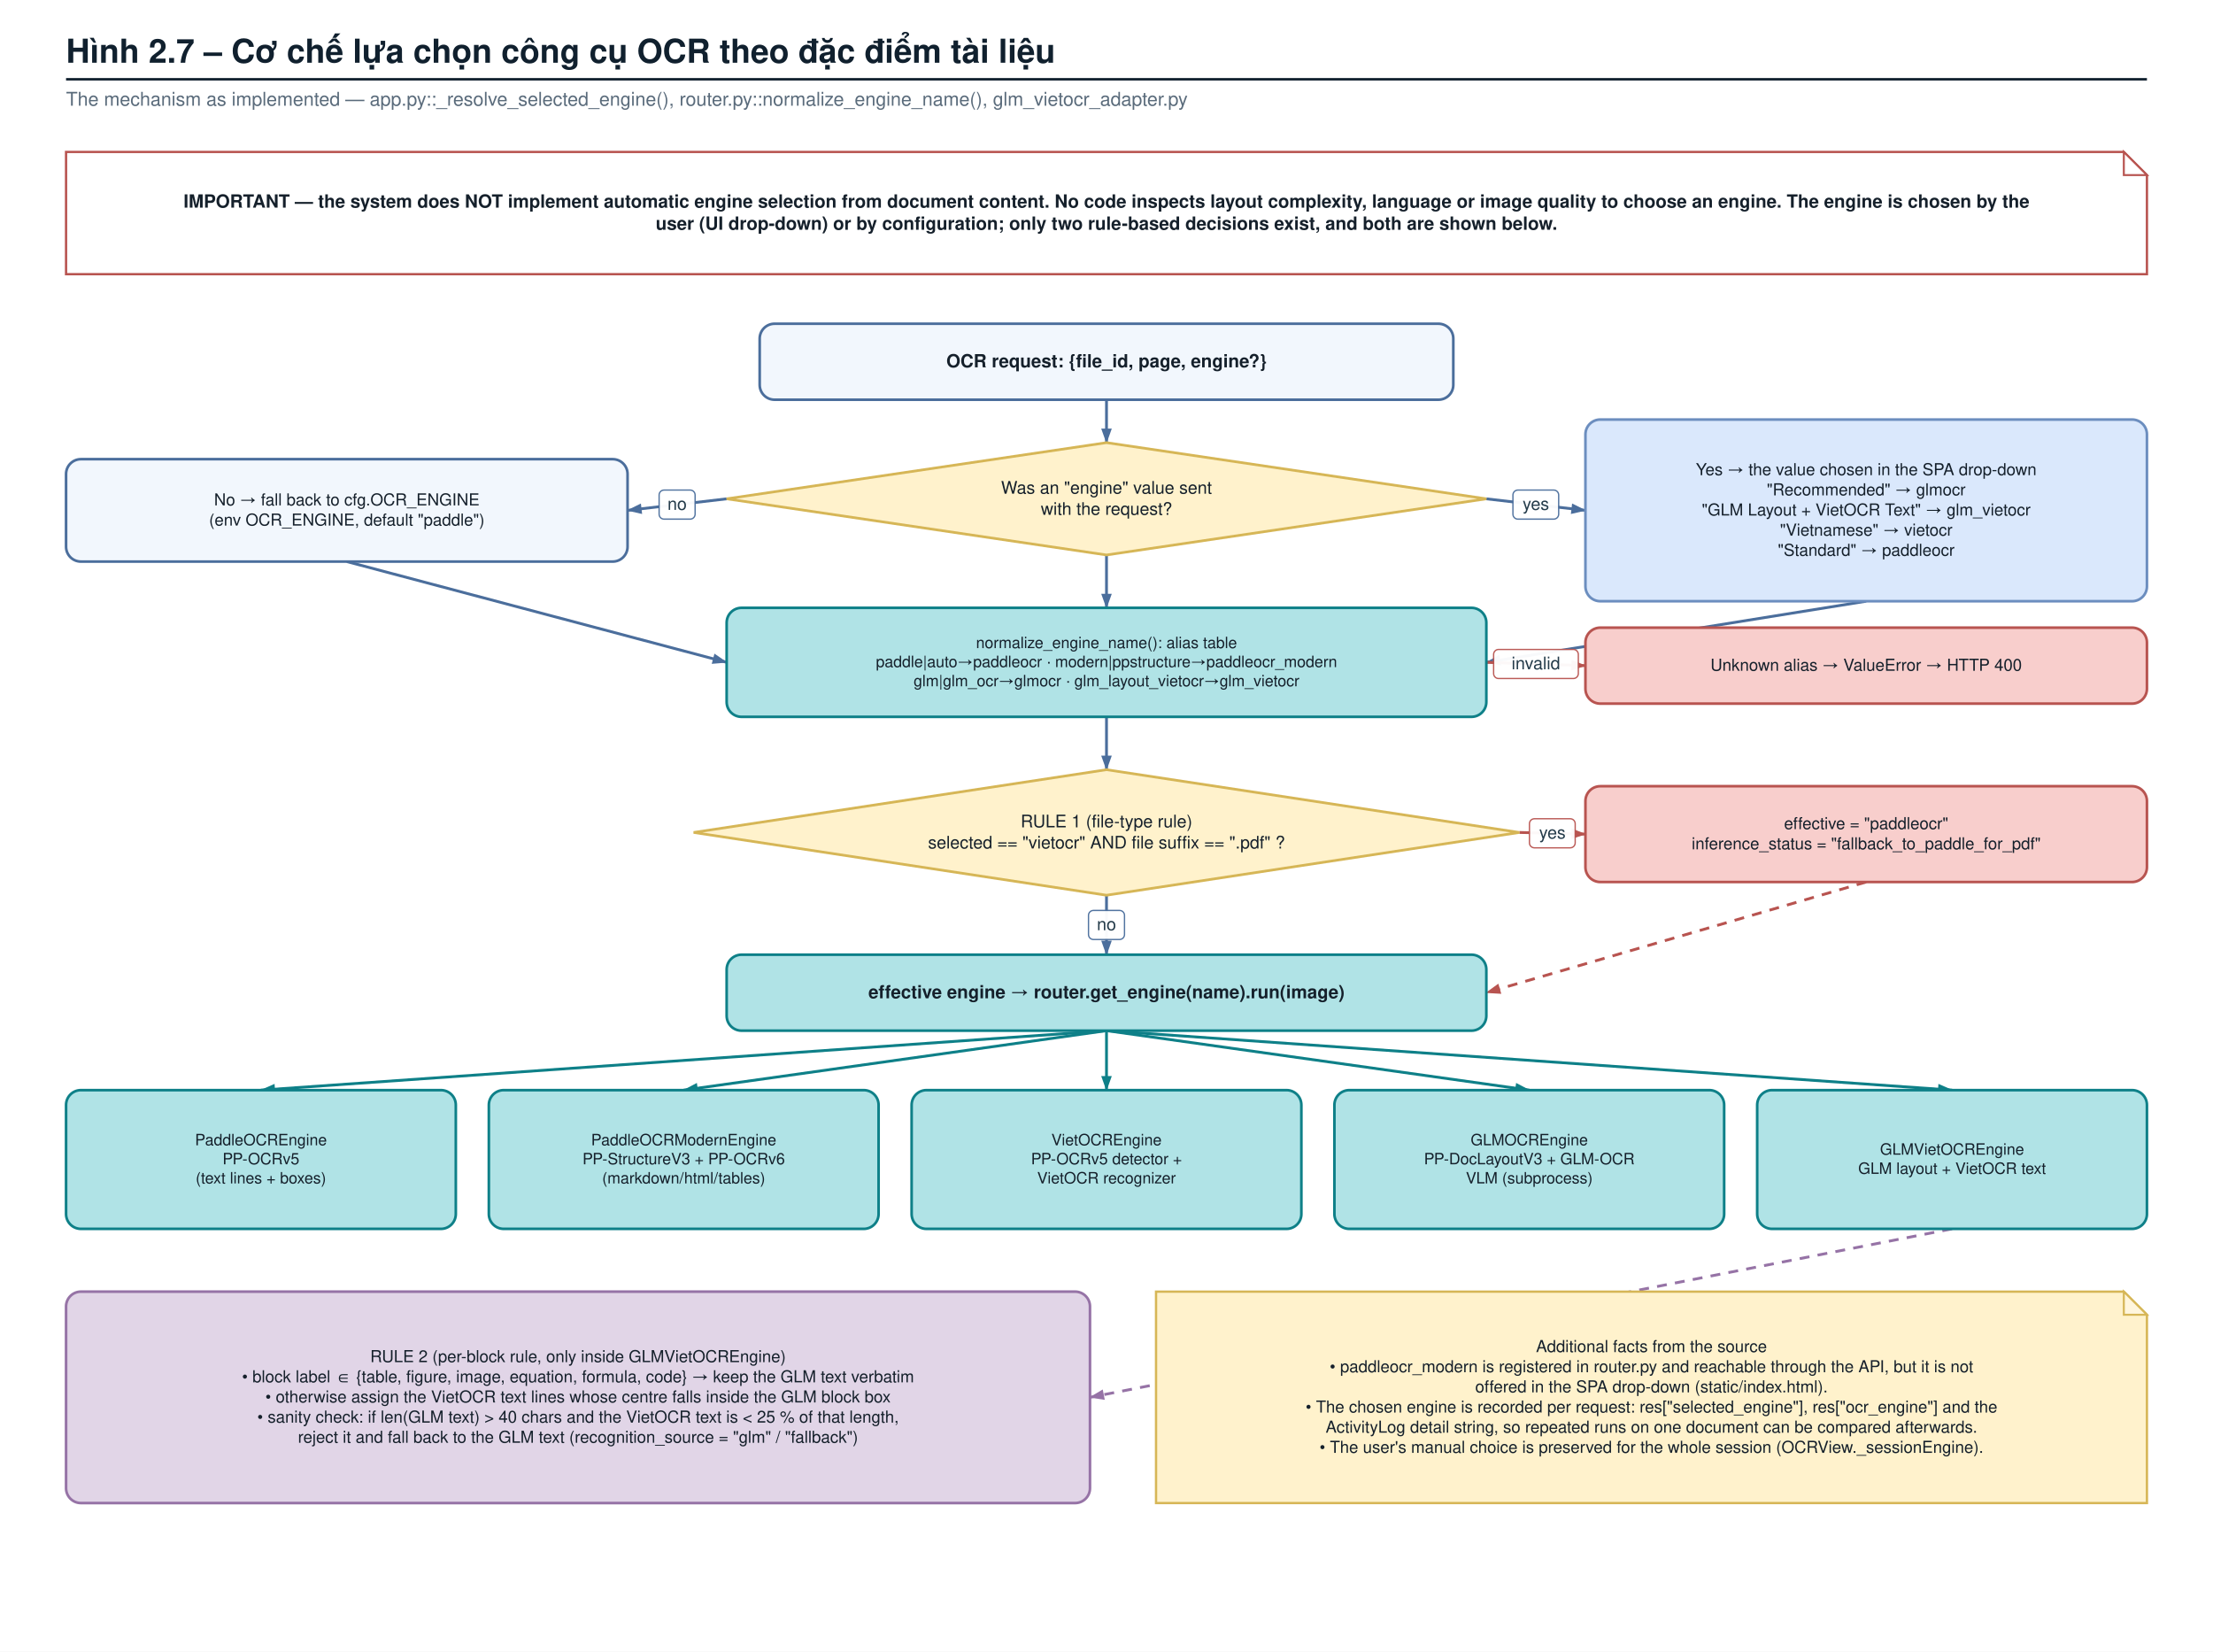
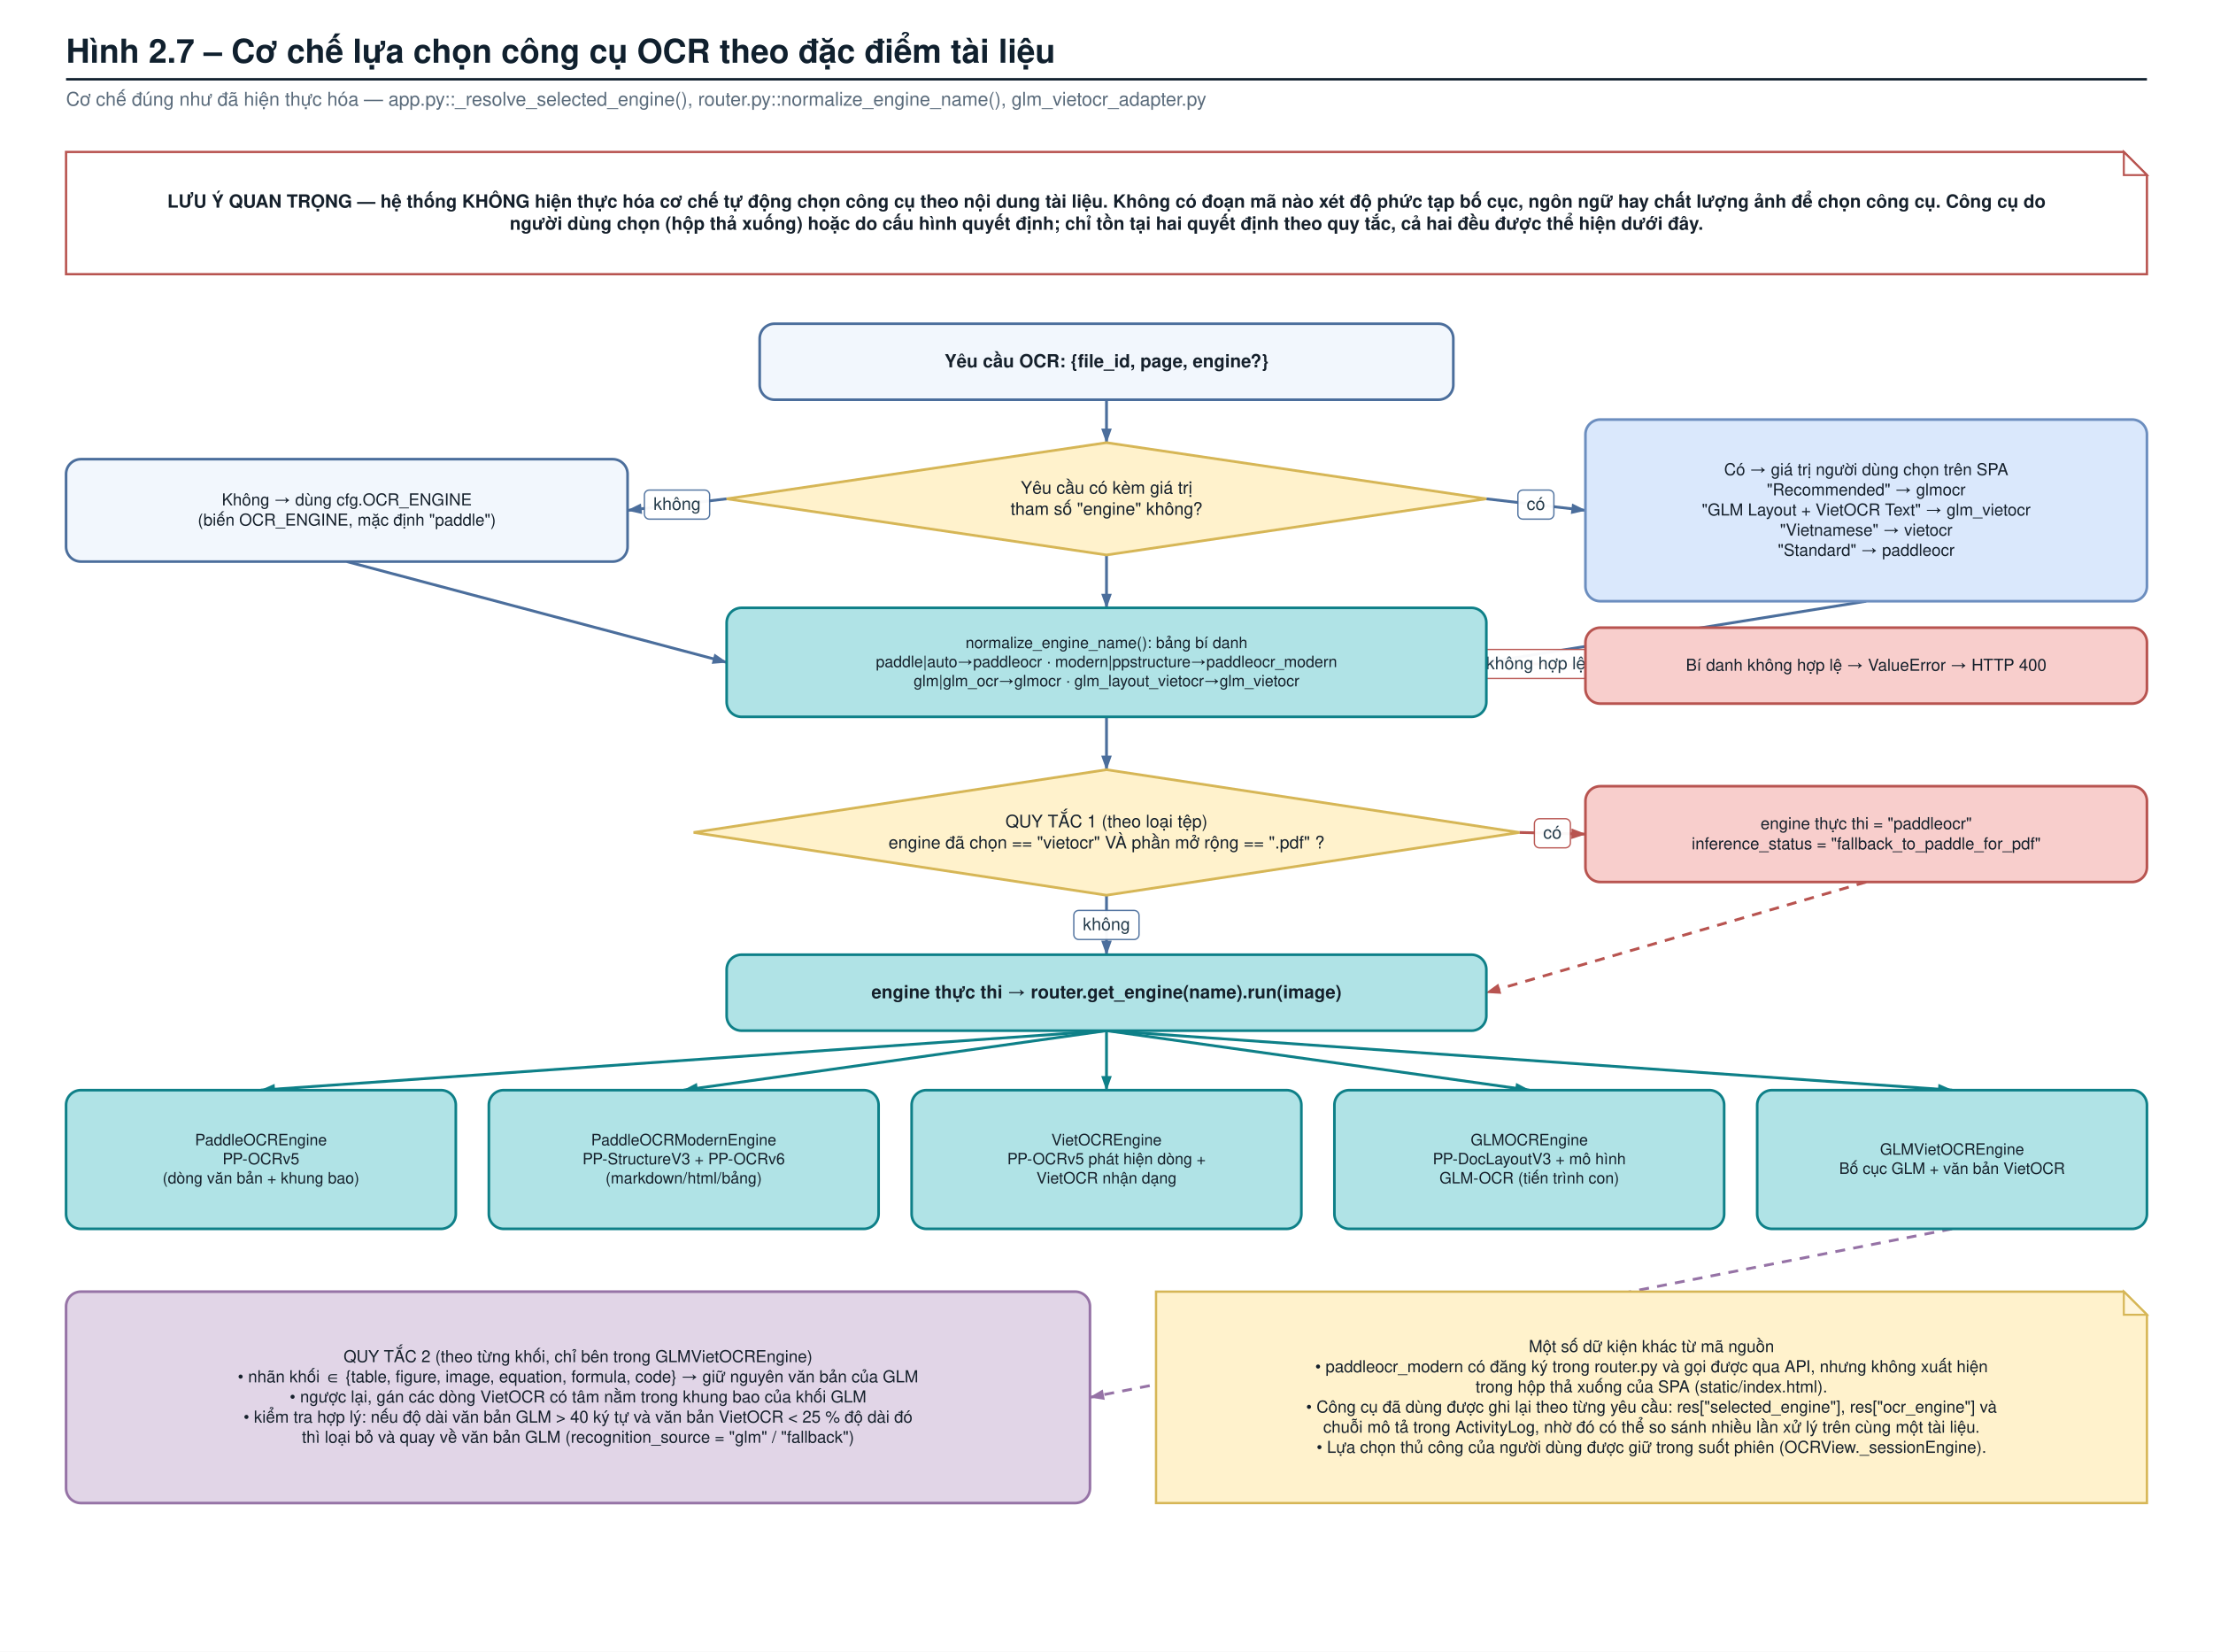
<svg xmlns="http://www.w3.org/2000/svg" width="1340" height="1000" viewBox="0 0 1340 1000" font-family="Helvetica, Arial, sans-serif">
  <defs>
    <marker id="arr_0E8088" markerWidth="11" markerHeight="11" refX="8.5" refY="3.2" orient="auto" markerUnits="userSpaceOnUse">
      <path d="M0,0 L9,3.2 L0,6.4 Z" fill="#0E8088" />
    </marker>
    <marker id="arr_445" markerWidth="11" markerHeight="11" refX="8.5" refY="3.2" orient="auto" markerUnits="userSpaceOnUse">
      <path d="M0,0 L9,3.2 L0,6.4 Z" fill="#445" />
    </marker>
    <marker id="arr_4B6E9C" markerWidth="11" markerHeight="11" refX="8.5" refY="3.2" orient="auto" markerUnits="userSpaceOnUse">
      <path d="M0,0 L9,3.2 L0,6.4 Z" fill="#4B6E9C" />
    </marker>
    <marker id="arr_9673A6" markerWidth="11" markerHeight="11" refX="8.5" refY="3.2" orient="auto" markerUnits="userSpaceOnUse">
      <path d="M0,0 L9,3.2 L0,6.4 Z" fill="#9673A6" />
    </marker>
    <marker id="arr_B85450" markerWidth="11" markerHeight="11" refX="8.5" refY="3.2" orient="auto" markerUnits="userSpaceOnUse">
      <path d="M0,0 L9,3.2 L0,6.4 Z" fill="#B85450" />
    </marker>
  </defs>
  <rect x="0" y="0" width="1340" height="1000" fill="#FFFFFF" />
  <text x="40" y="38" font-size="20" font-weight="700" fill="#10202E">Hình 2.7 – Cơ chế lựa chọn công cụ OCR theo đặc điểm tài liệu</text>
  <line x1="40" y1="48" x2="1300" y2="48" stroke="#10202E" stroke-width="1.5" />
-   <text x="40" y="64" font-size="11.5" fill="#5A6B7B">The mechanism as implemented — app.py::_resolve_selected_engine(), router.py::normalize_engine_name(), glm_vietocr_adapter.py</text>
+   <text x="40" y="64" font-size="11.5" fill="#5A6B7B">Cơ chế đúng như đã hiện thực hóa — app.py::_resolve_selected_engine(), router.py::normalize_engine_name(), glm_vietocr_adapter.py</text>
  <path d="M670.0,624.0 L158.0,660.0" fill="none" stroke="#0E8088" stroke-width="1.7" marker-end="url(#arr_0E8088)" />
  <path d="M670.0,624.0 L414.0,660.0" fill="none" stroke="#0E8088" stroke-width="1.7" marker-end="url(#arr_0E8088)" />
  <path d="M670.0,624.0 L670.0,660.0" fill="none" stroke="#0E8088" stroke-width="1.7" marker-end="url(#arr_0E8088)" />
  <path d="M670.0,624.0 L926.0,660.0" fill="none" stroke="#0E8088" stroke-width="1.7" marker-end="url(#arr_0E8088)" />
  <path d="M670.0,624.0 L1182.0,660.0" fill="none" stroke="#0E8088" stroke-width="1.7" marker-end="url(#arr_0E8088)" />
  <path d="M1182.0,744.0 L660.0,846.0" fill="none" stroke="#9673A6" stroke-width="1.7" stroke-dasharray="6 5" marker-end="url(#arr_9673A6)" />
  <path d="M670.0,242.0 L670.0,268.0" fill="none" stroke="#4B6E9C" stroke-width="1.7" marker-end="url(#arr_4B6E9C)" />
  <path d="M440.0,302.0 L380.0,309.0" fill="none" stroke="#4B6E9C" stroke-width="1.7" marker-end="url(#arr_4B6E9C)" />
-   <rect x="399.1" y="296.7" width="21.8" height="17.6" rx="3" fill="#FFFFFF" stroke="#4B6E9C" stroke-width="0.8" opacity="0.96" />
-   <text x="410.0" y="308.7" font-size="10.5" fill="#243B4A" text-anchor="middle">no</text>
+   <rect x="390.2" y="296.7" width="39.5" height="17.6" rx="3" fill="#FFFFFF" stroke="#4B6E9C" stroke-width="0.8" opacity="0.96" />
+   <text x="410.0" y="308.7" font-size="10.5" fill="#243B4A" text-anchor="middle">không</text>
  <path d="M900.0,302.0 L960.0,309.0" fill="none" stroke="#4B6E9C" stroke-width="1.7" marker-end="url(#arr_4B6E9C)" />
-   <rect x="916.1" y="296.7" width="27.7" height="17.6" rx="3" fill="#FFFFFF" stroke="#4B6E9C" stroke-width="0.8" opacity="0.96" />
-   <text x="930.0" y="308.7" font-size="10.5" fill="#243B4A" text-anchor="middle">yes</text>
+   <rect x="919.1" y="296.7" width="21.8" height="17.6" rx="3" fill="#FFFFFF" stroke="#4B6E9C" stroke-width="0.8" opacity="0.96" />
+   <text x="930.0" y="308.7" font-size="10.5" fill="#243B4A" text-anchor="middle">có</text>
  <path d="M210.0,340.0 L440.0,401.0" fill="none" stroke="#4B6E9C" stroke-width="1.7" marker-end="url(#arr_4B6E9C)" />
  <path d="M1130.0,364.0 L900.0,401.0" fill="none" stroke="#4B6E9C" stroke-width="1.7" marker-end="url(#arr_4B6E9C)" />
  <path d="M670.0,336.0 L670.0,368.0" fill="none" stroke="#4B6E9C" stroke-width="1.7" marker-end="url(#arr_4B6E9C)" />
  <path d="M900.0,401.0 L960.0,403.0" fill="none" stroke="#B85450" stroke-width="1.7" marker-end="url(#arr_B85450)" />
-   <rect x="904.4" y="393.2" width="51.3" height="17.6" rx="3" fill="#FFFFFF" stroke="#B85450" stroke-width="0.8" opacity="0.96" />
-   <text x="930.0" y="405.2" font-size="10.5" fill="#243B4A" text-anchor="middle">invalid</text>
+   <rect x="889.6" y="393.2" width="80.8" height="17.6" rx="3" fill="#FFFFFF" stroke="#B85450" stroke-width="0.8" opacity="0.96" />
+   <text x="930.0" y="405.2" font-size="10.5" fill="#243B4A" text-anchor="middle">không hợp lệ</text>
  <path d="M670.0,434.0 L670.0,466.0" fill="none" stroke="#4B6E9C" stroke-width="1.7" marker-end="url(#arr_4B6E9C)" />
  <path d="M920.0,504.0 L960.0,505.0" fill="none" stroke="#B85450" stroke-width="1.7" marker-end="url(#arr_B85450)" />
-   <rect x="926.1" y="495.7" width="27.7" height="17.6" rx="3" fill="#FFFFFF" stroke="#B85450" stroke-width="0.8" opacity="0.96" />
-   <text x="940.0" y="507.7" font-size="10.5" fill="#243B4A" text-anchor="middle">yes</text>
+   <rect x="929.1" y="495.7" width="21.8" height="17.6" rx="3" fill="#FFFFFF" stroke="#B85450" stroke-width="0.8" opacity="0.96" />
+   <text x="940.0" y="507.7" font-size="10.5" fill="#243B4A" text-anchor="middle">có</text>
  <path d="M1130.0,534.0 L900.0,601.0" fill="none" stroke="#B85450" stroke-width="1.7" stroke-dasharray="6 5" marker-end="url(#arr_B85450)" />
  <path d="M670.0,542.0 L670.0,578.0" fill="none" stroke="#4B6E9C" stroke-width="1.7" marker-end="url(#arr_4B6E9C)" />
-   <rect x="659.1" y="551.2" width="21.8" height="17.6" rx="3" fill="#FFFFFF" stroke="#4B6E9C" stroke-width="0.8" opacity="0.96" />
-   <text x="670.0" y="563.2" font-size="10.5" fill="#243B4A" text-anchor="middle">no</text>
+   <rect x="650.2" y="551.2" width="39.5" height="17.6" rx="3" fill="#FFFFFF" stroke="#4B6E9C" stroke-width="0.8" opacity="0.96" />
+   <text x="670.0" y="563.2" font-size="10.5" fill="#243B4A" text-anchor="middle">không</text>
  <path d="M40.0,92.0 h1246.0 l14.0,14.0 v60.0 h-1260.0 z" fill="#FFFFFF" stroke="#B85450" stroke-width="1.4" />
  <path d="M1286.0,92.0 l14.0,14.0 h-14.0 z" fill="#FFFFFF" stroke="#B85450" stroke-width="1.2" />
-   <text x="670.0" y="125.7" font-size="11.0" font-weight="700" fill="#15202B" text-anchor="middle">IMPORTANT — the system does NOT implement automatic engine selection from document content. No code inspects layout complexity, language or image quality to choose an engine. The engine is chosen by the</text>
-   <text x="670.0" y="139.1" font-size="11.0" font-weight="700" fill="#15202B" text-anchor="middle">user (UI drop-down) or by configuration; only two rule-based decisions exist, and both are shown below.</text>
+   <text x="670.0" y="125.7" font-size="11.0" font-weight="700" fill="#15202B" text-anchor="middle">LƯU Ý QUAN TRỌNG — hệ thống KHÔNG hiện thực hóa cơ chế tự động chọn công cụ theo nội dung tài liệu. Không có đoạn mã nào xét độ phức tạp bố cục, ngôn ngữ hay chất lượng ảnh để chọn công cụ. Công cụ do</text>
+   <text x="670.0" y="139.1" font-size="11.0" font-weight="700" fill="#15202B" text-anchor="middle">người dùng chọn (hộp thả xuống) hoặc do cấu hình quyết định; chỉ tồn tại hai quyết định theo quy tắc, cả hai đều được thể hiện dưới đây.</text>
  <rect x="460.0" y="196.0" width="420.0" height="46.0" rx="9" fill="#F2F7FD" stroke="#4B6E9C" stroke-width="1.6" />
-   <text x="670.0" y="222.4" font-size="11.0" font-weight="700" fill="#15202B" text-anchor="middle">OCR request:  {file_id, page, engine?}</text>
+   <text x="670.0" y="222.4" font-size="11.0" font-weight="700" fill="#15202B" text-anchor="middle">Yêu cầu OCR:  {file_id, page, engine?}</text>
  <polygon points="670.0,268.0 900.0,302.0 670.0,336.0 440.0,302.0" fill="#FFF2CC" stroke="#D6B656" stroke-width="1.6" />
-   <text x="670.0" y="298.9" font-size="10.5" font-weight="400" fill="#15202B" text-anchor="middle">Was an "engine" value sent</text>
-   <text x="670.0" y="311.7" font-size="10.5" font-weight="400" fill="#15202B" text-anchor="middle">with the request?</text>
+   <text x="670.0" y="298.9" font-size="10.5" font-weight="400" fill="#15202B" text-anchor="middle">Yêu cầu có kèm giá trị</text>
+   <text x="670.0" y="311.7" font-size="10.5" font-weight="400" fill="#15202B" text-anchor="middle">tham số "engine" không?</text>
  <rect x="40.0" y="278.0" width="340.0" height="62.0" rx="9" fill="#F2F7FD" stroke="#4B6E9C" stroke-width="1.6" />
-   <text x="210.0" y="306.0" font-size="10.0" font-weight="400" fill="#15202B" text-anchor="middle">No → fall back to cfg.OCR_ENGINE</text>
-   <text x="210.0" y="318.2" font-size="10.0" font-weight="400" fill="#15202B" text-anchor="middle">(env OCR_ENGINE, default "paddle")</text>
+   <text x="210.0" y="306.0" font-size="10.0" font-weight="400" fill="#15202B" text-anchor="middle">Không → dùng cfg.OCR_ENGINE</text>
+   <text x="210.0" y="318.2" font-size="10.0" font-weight="400" fill="#15202B" text-anchor="middle">(biến OCR_ENGINE, mặc định "paddle")</text>
  <rect x="960.0" y="254.0" width="340.0" height="110.0" rx="9" fill="#DAE8FC" stroke="#6C8EBF" stroke-width="1.6" />
-   <text x="1130.0" y="287.7" font-size="10.0" font-weight="400" fill="#15202B" text-anchor="middle">Yes → the value chosen in the SPA drop-down</text>
+   <text x="1130.0" y="287.7" font-size="10.0" font-weight="400" fill="#15202B" text-anchor="middle">Có → giá trị người dùng chọn trên SPA</text>
  <text x="1130.0" y="299.9" font-size="10.0" font-weight="400" fill="#15202B" text-anchor="middle">"Recommended"  → glmocr</text>
  <text x="1130.0" y="312.1" font-size="10.0" font-weight="400" fill="#15202B" text-anchor="middle">"GLM Layout + VietOCR Text"  → glm_vietocr</text>
  <text x="1130.0" y="324.3" font-size="10.0" font-weight="400" fill="#15202B" text-anchor="middle">"Vietnamese"  → vietocr</text>
  <text x="1130.0" y="336.5" font-size="10.0" font-weight="400" fill="#15202B" text-anchor="middle">"Standard"  → paddleocr</text>
  <rect x="440.0" y="368.0" width="460.0" height="66.0" rx="9" fill="#B0E3E6" stroke="#0E8088" stroke-width="1.6" />
-   <text x="670.0" y="392.4" font-size="9.5" font-weight="400" fill="#15202B" text-anchor="middle">normalize_engine_name(): alias table</text>
+   <text x="670.0" y="392.4" font-size="9.5" font-weight="400" fill="#15202B" text-anchor="middle">normalize_engine_name(): bảng bí danh</text>
  <text x="670.0" y="403.9" font-size="9.5" font-weight="400" fill="#15202B" text-anchor="middle">paddle|auto→paddleocr · modern|ppstructure→paddleocr_modern</text>
  <text x="670.0" y="415.5" font-size="9.5" font-weight="400" fill="#15202B" text-anchor="middle">glm|glm_ocr→glmocr · glm_layout_vietocr→glm_vietocr</text>
  <rect x="960.0" y="380.0" width="340.0" height="46.0" rx="9" fill="#F8CECC" stroke="#B85450" stroke-width="1.6" />
-   <text x="1130.0" y="406.1" font-size="10.0" font-weight="400" fill="#15202B" text-anchor="middle">Unknown alias → ValueError → HTTP 400</text>
+   <text x="1130.0" y="406.1" font-size="10.0" font-weight="400" fill="#15202B" text-anchor="middle">Bí danh không hợp lệ → ValueError → HTTP 400</text>
  <polygon points="670.0,466.0 920.0,504.0 670.0,542.0 420.0,504.0" fill="#FFF2CC" stroke="#D6B656" stroke-width="1.6" />
-   <text x="670.0" y="500.9" font-size="10.5" font-weight="400" fill="#15202B" text-anchor="middle">RULE 1 (file-type rule)</text>
-   <text x="670.0" y="513.7" font-size="10.5" font-weight="400" fill="#15202B" text-anchor="middle">selected == "vietocr"  AND  file suffix == ".pdf" ?</text>
+   <text x="670.0" y="500.9" font-size="10.5" font-weight="400" fill="#15202B" text-anchor="middle">QUY TẮC 1 (theo loại tệp)</text>
+   <text x="670.0" y="513.7" font-size="10.5" font-weight="400" fill="#15202B" text-anchor="middle">engine đã chọn == "vietocr"  VÀ  phần mở rộng == ".pdf" ?</text>
  <rect x="960.0" y="476.0" width="340.0" height="58.0" rx="9" fill="#F8CECC" stroke="#B85450" stroke-width="1.6" />
-   <text x="1130.0" y="502.0" font-size="10.0" font-weight="400" fill="#15202B" text-anchor="middle">effective = "paddleocr"</text>
+   <text x="1130.0" y="502.0" font-size="10.0" font-weight="400" fill="#15202B" text-anchor="middle">engine thực thi = "paddleocr"</text>
  <text x="1130.0" y="514.2" font-size="10.0" font-weight="400" fill="#15202B" text-anchor="middle">inference_status = "fallback_to_paddle_for_pdf"</text>
  <rect x="440.0" y="578.0" width="460.0" height="46.0" rx="9" fill="#B0E3E6" stroke="#0E8088" stroke-width="1.6" />
-   <text x="670.0" y="604.4" font-size="11.0" font-weight="700" fill="#15202B" text-anchor="middle">effective engine → router.get_engine(name).run(image)</text>
+   <text x="670.0" y="604.4" font-size="11.0" font-weight="700" fill="#15202B" text-anchor="middle">engine thực thi → router.get_engine(name).run(image)</text>
  <rect x="40.0" y="660.0" width="236.0" height="84.0" rx="9" fill="#B0E3E6" stroke="#0E8088" stroke-width="1.6" />
  <text x="158.0" y="693.4" font-size="9.5" font-weight="400" fill="#15202B" text-anchor="middle">PaddleOCREngine</text>
  <text x="158.0" y="704.9" font-size="9.5" font-weight="400" fill="#15202B" text-anchor="middle">PP-OCRv5</text>
-   <text x="158.0" y="716.5" font-size="9.5" font-weight="400" fill="#15202B" text-anchor="middle">(text lines + boxes)</text>
+   <text x="158.0" y="716.5" font-size="9.5" font-weight="400" fill="#15202B" text-anchor="middle">(dòng văn bản + khung bao)</text>
  <rect x="296.0" y="660.0" width="236.0" height="84.0" rx="9" fill="#B0E3E6" stroke="#0E8088" stroke-width="1.6" />
  <text x="414.0" y="693.4" font-size="9.5" font-weight="400" fill="#15202B" text-anchor="middle">PaddleOCRModernEngine</text>
  <text x="414.0" y="704.9" font-size="9.5" font-weight="400" fill="#15202B" text-anchor="middle">PP-StructureV3 + PP-OCRv6</text>
-   <text x="414.0" y="716.5" font-size="9.5" font-weight="400" fill="#15202B" text-anchor="middle">(markdown/html/tables)</text>
+   <text x="414.0" y="716.5" font-size="9.5" font-weight="400" fill="#15202B" text-anchor="middle">(markdown/html/bảng)</text>
  <rect x="552.0" y="660.0" width="236.0" height="84.0" rx="9" fill="#B0E3E6" stroke="#0E8088" stroke-width="1.6" />
  <text x="670.0" y="693.4" font-size="9.5" font-weight="400" fill="#15202B" text-anchor="middle">VietOCREngine</text>
-   <text x="670.0" y="704.9" font-size="9.5" font-weight="400" fill="#15202B" text-anchor="middle">PP-OCRv5 detector +</text>
-   <text x="670.0" y="716.5" font-size="9.5" font-weight="400" fill="#15202B" text-anchor="middle">VietOCR recognizer</text>
+   <text x="670.0" y="704.9" font-size="9.5" font-weight="400" fill="#15202B" text-anchor="middle">PP-OCRv5 phát hiện dòng +</text>
+   <text x="670.0" y="716.5" font-size="9.5" font-weight="400" fill="#15202B" text-anchor="middle">VietOCR nhận dạng</text>
  <rect x="808.0" y="660.0" width="236.0" height="84.0" rx="9" fill="#B0E3E6" stroke="#0E8088" stroke-width="1.6" />
  <text x="926.0" y="693.4" font-size="9.5" font-weight="400" fill="#15202B" text-anchor="middle">GLMOCREngine</text>
-   <text x="926.0" y="704.9" font-size="9.5" font-weight="400" fill="#15202B" text-anchor="middle">PP-DocLayoutV3 + GLM-OCR</text>
-   <text x="926.0" y="716.5" font-size="9.5" font-weight="400" fill="#15202B" text-anchor="middle">VLM (subprocess)</text>
+   <text x="926.0" y="704.9" font-size="9.5" font-weight="400" fill="#15202B" text-anchor="middle">PP-DocLayoutV3 + mô hình</text>
+   <text x="926.0" y="716.5" font-size="9.5" font-weight="400" fill="#15202B" text-anchor="middle">GLM-OCR (tiến trình con)</text>
  <rect x="1064.0" y="660.0" width="236.0" height="84.0" rx="9" fill="#B0E3E6" stroke="#0E8088" stroke-width="1.6" />
  <text x="1182.0" y="699.1" font-size="9.5" font-weight="400" fill="#15202B" text-anchor="middle">GLMVietOCREngine</text>
-   <text x="1182.0" y="710.7" font-size="9.5" font-weight="400" fill="#15202B" text-anchor="middle">GLM layout + VietOCR text</text>
+   <text x="1182.0" y="710.7" font-size="9.5" font-weight="400" fill="#15202B" text-anchor="middle">Bố cục GLM + văn bản VietOCR</text>
  <rect x="40.0" y="782.0" width="620.0" height="128.0" rx="9" fill="#E1D5E7" stroke="#9673A6" stroke-width="1.6" />
-   <text x="350.0" y="824.7" font-size="10.0" font-weight="400" fill="#15202B" text-anchor="middle">RULE 2 (per-block rule, only inside GLMVietOCREngine)</text>
-   <text x="350.0" y="836.9" font-size="10.0" font-weight="400" fill="#15202B" text-anchor="middle">• block label ∈ {table, figure, image, equation, formula, code} → keep the GLM text verbatim</text>
-   <text x="350.0" y="849.1" font-size="10.0" font-weight="400" fill="#15202B" text-anchor="middle">• otherwise assign the VietOCR text lines whose centre falls inside the GLM block box</text>
-   <text x="350.0" y="861.3" font-size="10.0" font-weight="400" fill="#15202B" text-anchor="middle">• sanity check: if len(GLM text) &gt; 40 chars and the VietOCR text is &lt; 25 % of that length,</text>
-   <text x="350.0" y="873.5" font-size="10.0" font-weight="400" fill="#15202B" text-anchor="middle">reject it and fall back to the GLM text (recognition_source = "glm" / "fallback")</text>
+   <text x="350.0" y="824.7" font-size="10.0" font-weight="400" fill="#15202B" text-anchor="middle">QUY TẮC 2 (theo từng khối, chỉ bên trong GLMVietOCREngine)</text>
+   <text x="350.0" y="836.9" font-size="10.0" font-weight="400" fill="#15202B" text-anchor="middle">• nhãn khối ∈ {table, figure, image, equation, formula, code} → giữ nguyên văn bản của GLM</text>
+   <text x="350.0" y="849.1" font-size="10.0" font-weight="400" fill="#15202B" text-anchor="middle">• ngược lại, gán các dòng VietOCR có tâm nằm trong khung bao của khối GLM</text>
+   <text x="350.0" y="861.3" font-size="10.0" font-weight="400" fill="#15202B" text-anchor="middle">• kiểm tra hợp lý: nếu độ dài văn bản GLM &gt; 40 ký tự và văn bản VietOCR &lt; 25 % độ dài đó</text>
+   <text x="350.0" y="873.5" font-size="10.0" font-weight="400" fill="#15202B" text-anchor="middle">thì loại bỏ và quay về văn bản GLM (recognition_source = "glm" / "fallback")</text>
  <path d="M700.0,782.0 h586.0 l14.0,14.0 v114.0 h-600.0 z" fill="#FFF2CC" stroke="#D6B656" stroke-width="1.4" />
  <path d="M1286.0,782.0 l14.0,14.0 h-14.0 z" fill="#FFF6DD" stroke="#D6B656" stroke-width="1.2" />
-   <text x="1000.0" y="818.6" font-size="10.0" font-weight="400" fill="#15202B" text-anchor="middle">Additional facts from the source</text>
-   <text x="1000.0" y="830.8" font-size="10.0" font-weight="400" fill="#15202B" text-anchor="middle">• paddleocr_modern is registered in router.py and reachable through the API, but it is not</text>
-   <text x="1000.0" y="843.0" font-size="10.0" font-weight="400" fill="#15202B" text-anchor="middle">offered in the SPA drop-down (static/index.html).</text>
-   <text x="1000.0" y="855.2" font-size="10.0" font-weight="400" fill="#15202B" text-anchor="middle">• The chosen engine is recorded per request: res["selected_engine"], res["ocr_engine"] and the</text>
-   <text x="1000.0" y="867.4" font-size="10.0" font-weight="400" fill="#15202B" text-anchor="middle">ActivityLog detail string, so repeated runs on one document can be compared afterwards.</text>
-   <text x="1000.0" y="879.6" font-size="10.0" font-weight="400" fill="#15202B" text-anchor="middle">• The user's manual choice is preserved for the whole session (OCRView._sessionEngine).</text>
+   <text x="1000.0" y="818.6" font-size="10.0" font-weight="400" fill="#15202B" text-anchor="middle">Một số dữ kiện khác từ mã nguồn</text>
+   <text x="1000.0" y="830.8" font-size="10.0" font-weight="400" fill="#15202B" text-anchor="middle">• paddleocr_modern có đăng ký trong router.py và gọi được qua API, nhưng không xuất hiện</text>
+   <text x="1000.0" y="843.0" font-size="10.0" font-weight="400" fill="#15202B" text-anchor="middle">trong hộp thả xuống của SPA (static/index.html).</text>
+   <text x="1000.0" y="855.2" font-size="10.0" font-weight="400" fill="#15202B" text-anchor="middle">• Công cụ đã dùng được ghi lại theo từng yêu cầu: res["selected_engine"], res["ocr_engine"] và</text>
+   <text x="1000.0" y="867.4" font-size="10.0" font-weight="400" fill="#15202B" text-anchor="middle">chuỗi mô tả trong ActivityLog, nhờ đó có thể so sánh nhiều lần xử lý trên cùng một tài liệu.</text>
+   <text x="1000.0" y="879.6" font-size="10.0" font-weight="400" fill="#15202B" text-anchor="middle">• Lựa chọn thủ công của người dùng được giữ trong suốt phiên (OCRView._sessionEngine).</text>
</svg>
